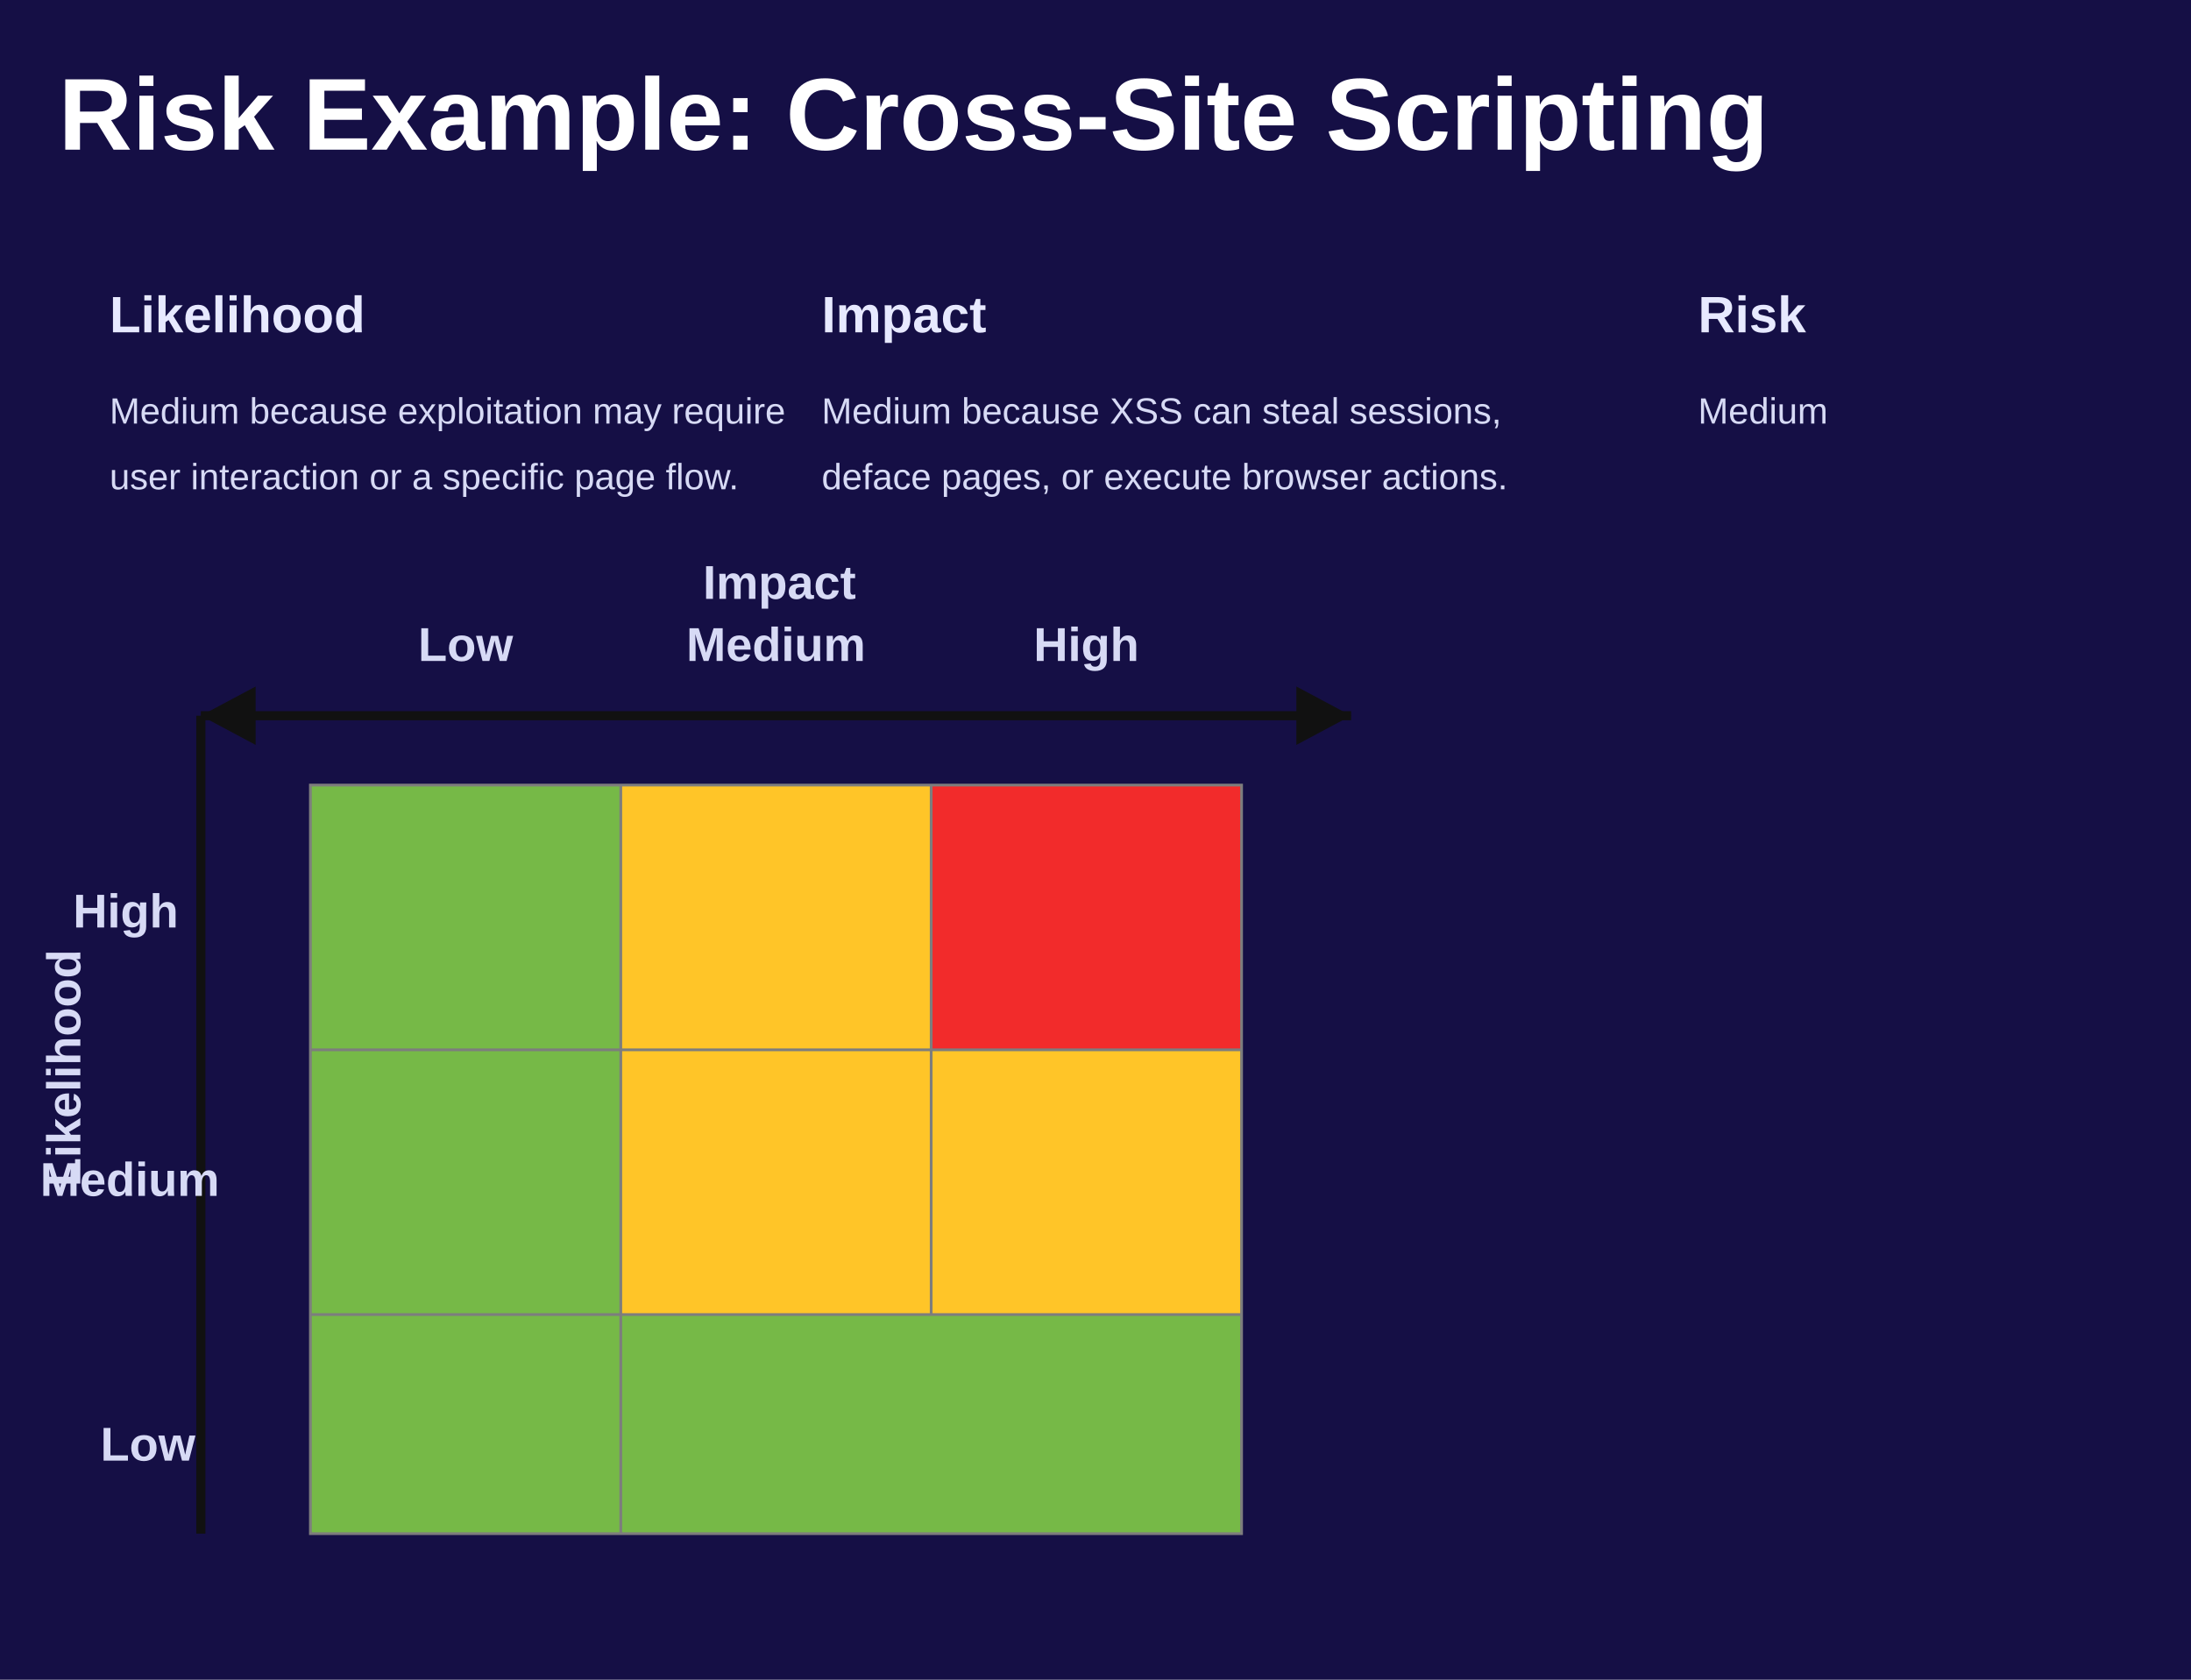
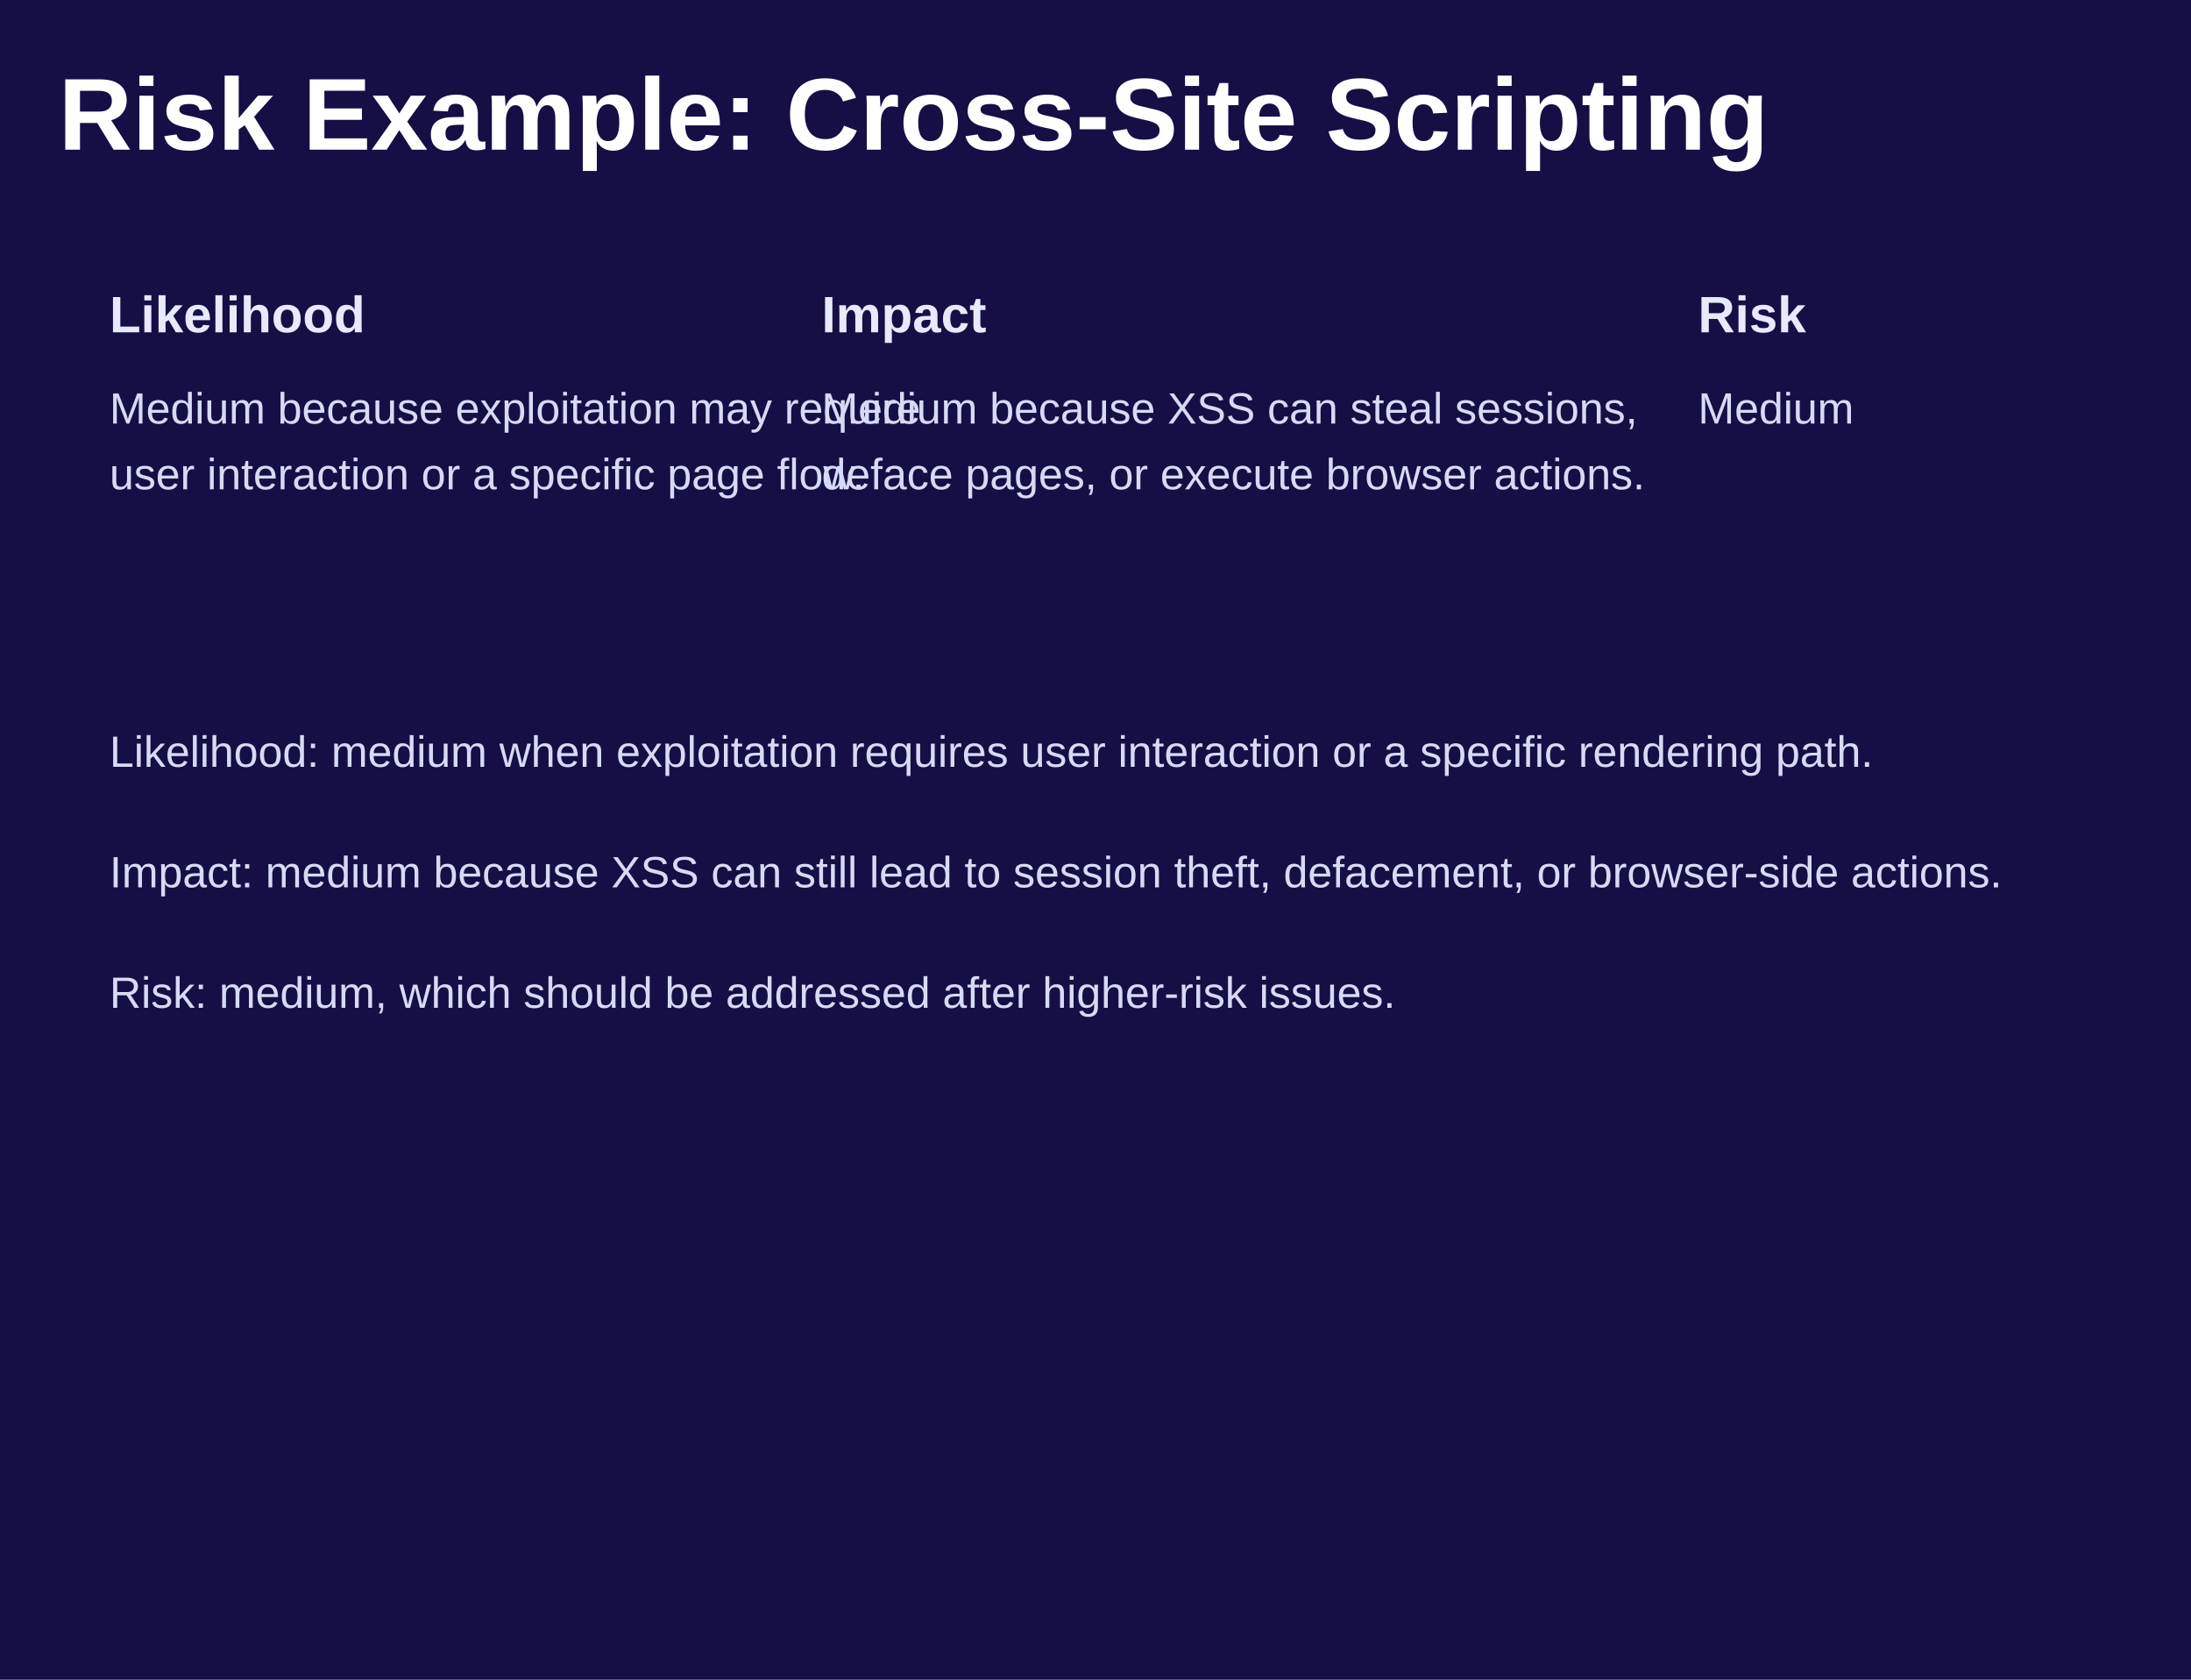
<svg xmlns="http://www.w3.org/2000/svg" width="1200" height="920" viewBox="0 0 1200 920" role="img" aria-labelledby="title desc">
  <defs>
    <style>
      .bg { fill: #150f45; }
      .title { fill: #ffffff; font: 700 56px 'Segoe UI', Arial, sans-serif; }
      .heading { fill: #e7e9ff; font: 700 28px 'Segoe UI', Arial, sans-serif; }
-       .body { fill: #d7daf5; font: 400 20px 'Segoe UI', Arial, sans-serif; }
-       .axis { stroke: #111111; stroke-width: 5; }
-       .grid { stroke: #7d7d7d; stroke-width: 1.5; fill: none; }
-       .label { fill: #1c1c1c; font: 700 24px 'Segoe UI', Arial, sans-serif; }
-       .matrix-label { fill: #d7daf5; font: 700 26px 'Segoe UI', Arial, sans-serif; }
-       .cell-low { fill: #76b947; }
-       .cell-mid { fill: #ffc528; }
-       .cell-high { fill: #f22b2b; }
+       .body { fill: #d7daf5; font: 400 24px 'Segoe UI', Arial, sans-serif; }
    </style>
  </defs>
  <rect width="1200" height="920" class="bg" />
  <text x="32" y="82" class="title">Risk Example: Cross-Site Scripting</text>
  <text x="60" y="182" class="heading">Likelihood</text>
  <text x="60" y="232" class="body">Medium because exploitation may require</text>
  <text x="60" y="268" class="body">user interaction or a specific page flow.</text>
  <text x="450" y="182" class="heading">Impact</text>
  <text x="450" y="232" class="body">Medium because XSS can steal sessions,</text>
  <text x="450" y="268" class="body">deface pages, or execute browser actions.</text>
  <text x="930" y="182" class="heading">Risk</text>
  <text x="930" y="232" class="body">Medium</text>
-   <rect x="170" y="430" width="170" height="145" class="cell-low" />
-   <rect x="340" y="430" width="170" height="145" class="cell-mid" />
-   <rect x="510" y="430" width="170" height="145" class="cell-high" />
-   <rect x="170" y="575" width="170" height="145" class="cell-low" />
-   <rect x="340" y="575" width="340" height="145" class="cell-mid" />
-   <rect x="170" y="720" width="510" height="120" class="cell-low" />
-   <rect x="170" y="430" width="510" height="410" class="grid" />
-   <line x1="340" y1="430" x2="340" y2="840" class="grid" />
-   <line x1="510" y1="430" x2="510" y2="720" class="grid" />
-   <line x1="170" y1="575" x2="680" y2="575" class="grid" />
-   <line x1="170" y1="720" x2="680" y2="720" class="grid" />
-   <line x1="110" y1="840" x2="110" y2="392" class="axis" />
-   <line x1="110" y1="392" x2="740" y2="392" class="axis" />
-   <polygon points="740,392 710,376 710,408" fill="#111111" />
-   <polygon points="110,392 94,422 126,422" fill="#111111" transform="rotate(-90 110 392)" />
-   <text x="255" y="362" text-anchor="middle" class="matrix-label">Low</text>
-   <text x="425" y="362" text-anchor="middle" class="matrix-label">Medium</text>
-   <text x="595" y="362" text-anchor="middle" class="matrix-label">High</text>
-   <text x="55" y="800" class="matrix-label">Low</text>
-   <text x="22" y="655" class="matrix-label">Medium</text>
-   <text x="40" y="508" class="matrix-label">High</text>
-   <text x="385" y="328" class="matrix-label">Impact</text>
-   <text x="44" y="650" transform="rotate(-90 44 650)" class="matrix-label">Likelihood</text>
+   <text x="60" y="420" class="body">Likelihood: medium when exploitation requires user interaction or a specific rendering path.</text>
+   <text x="60" y="486" class="body">Impact: medium because XSS can still lead to session theft, defacement, or browser-side actions.</text>
+   <text x="60" y="552" class="body">Risk: medium, which should be addressed after higher-risk issues.</text>
</svg>
